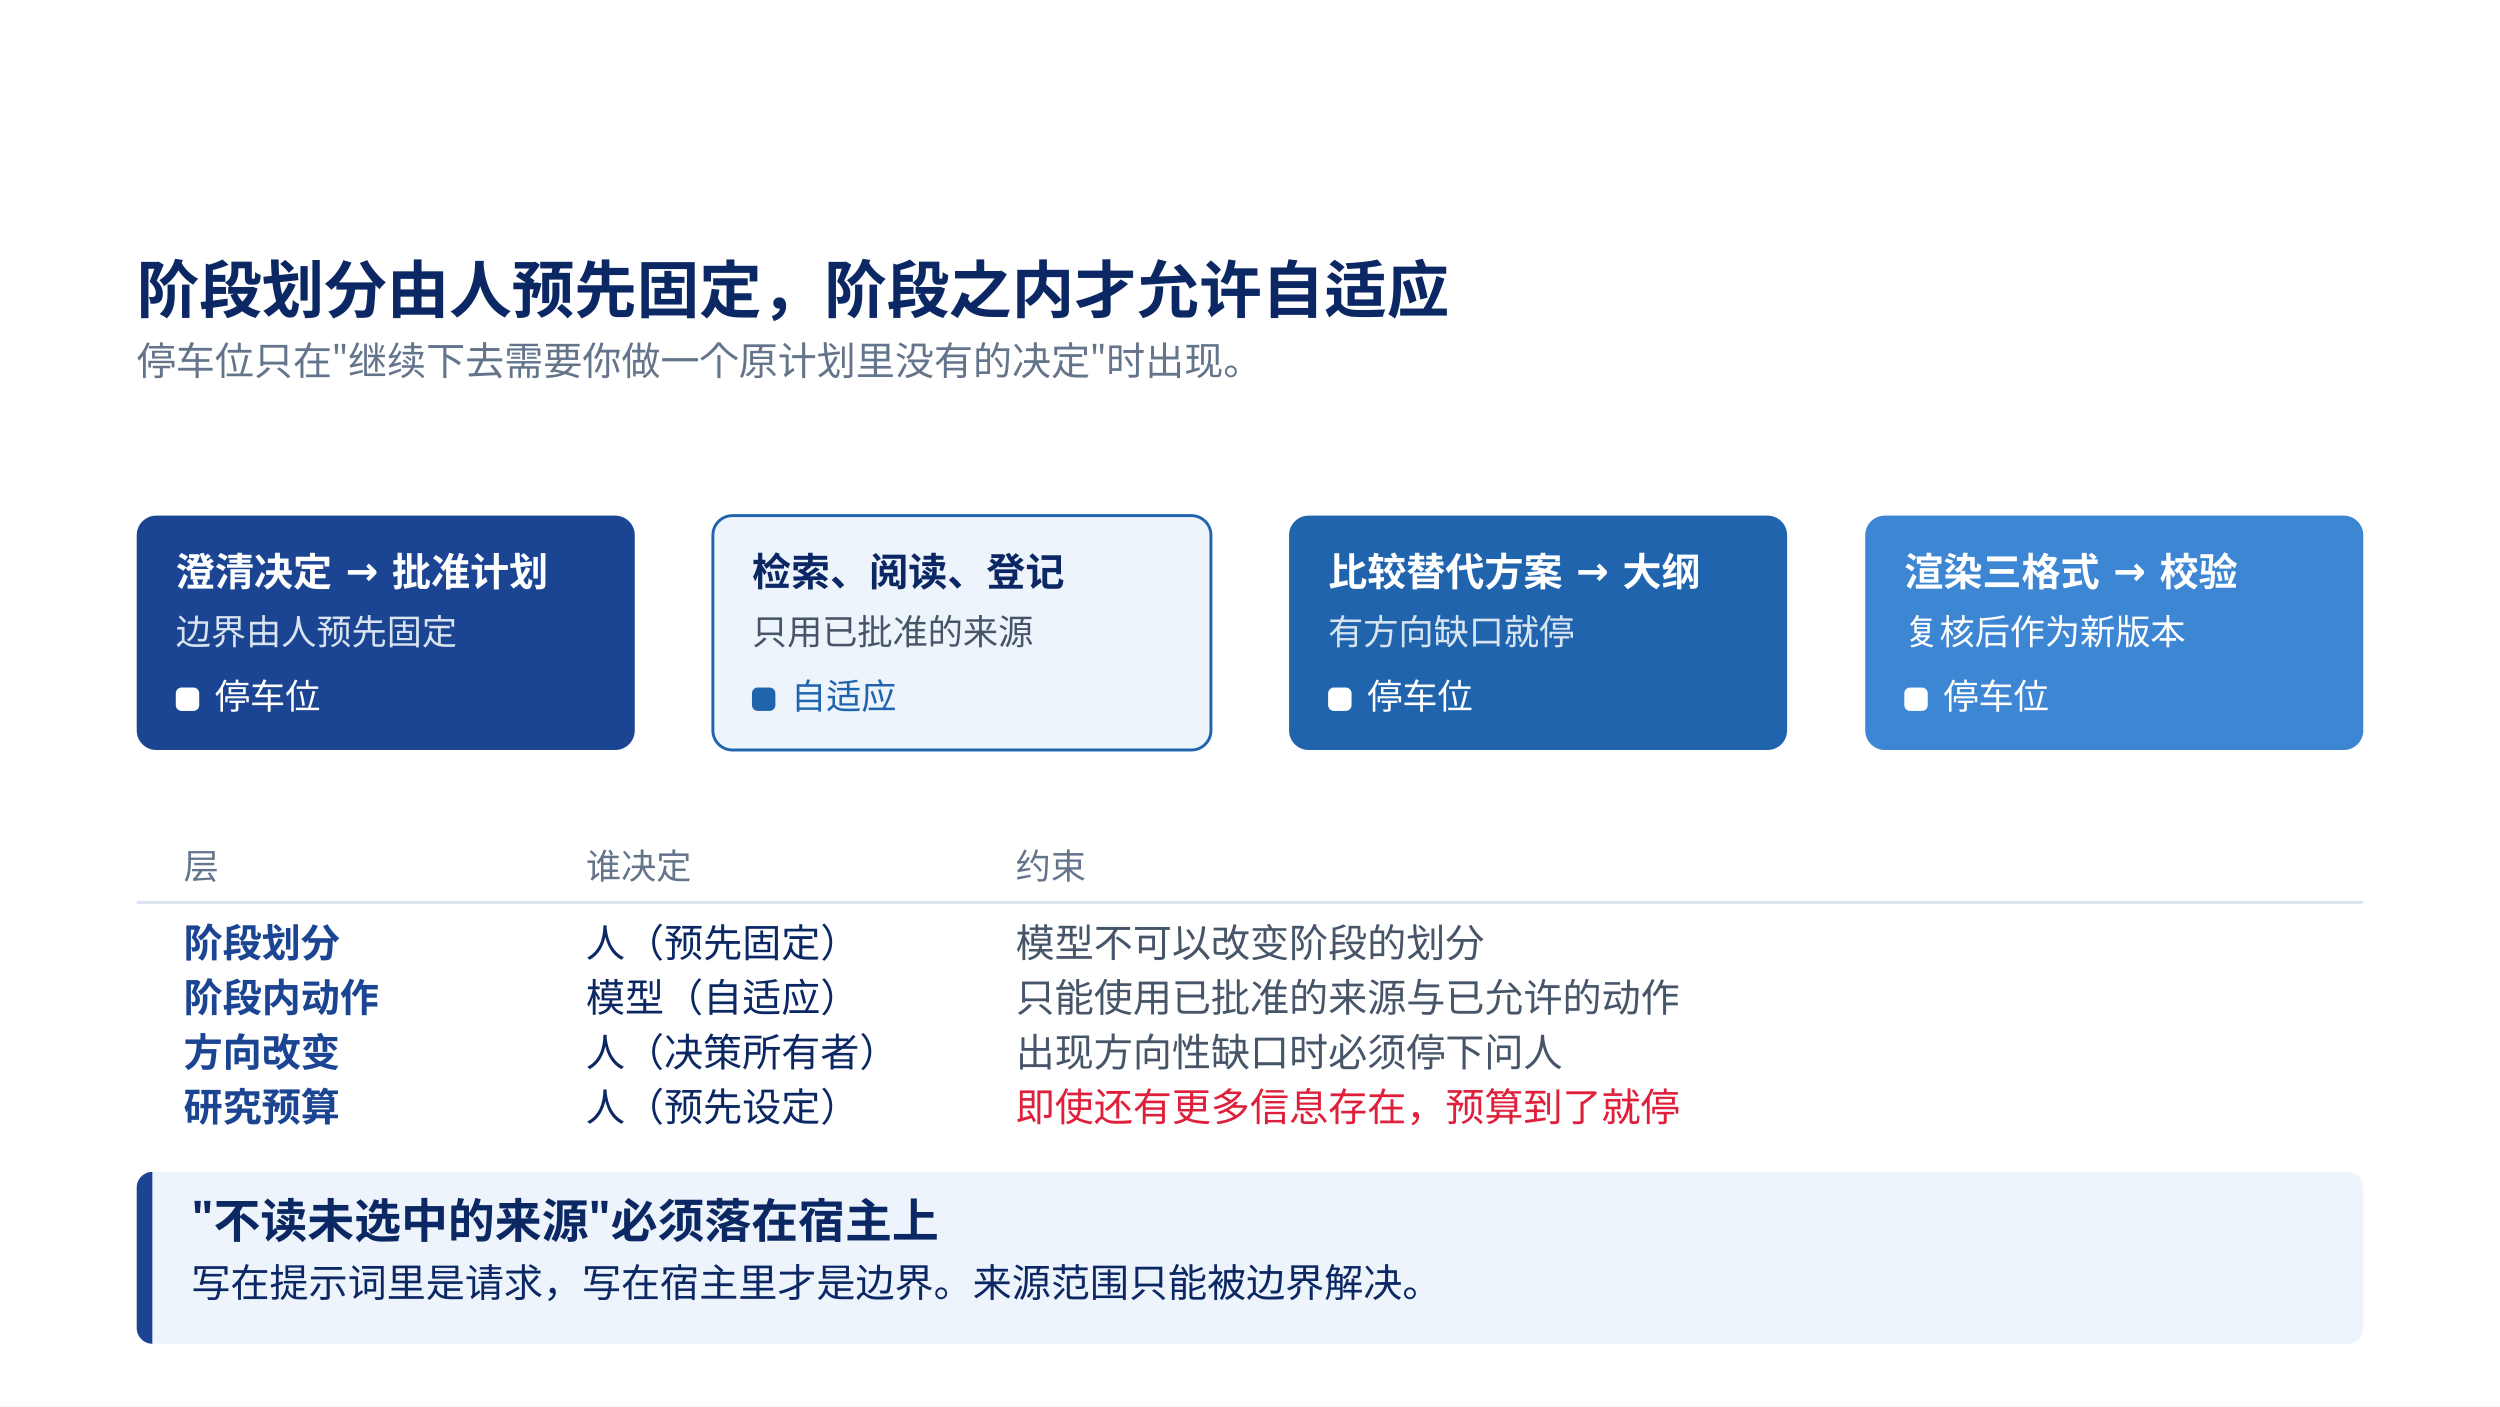
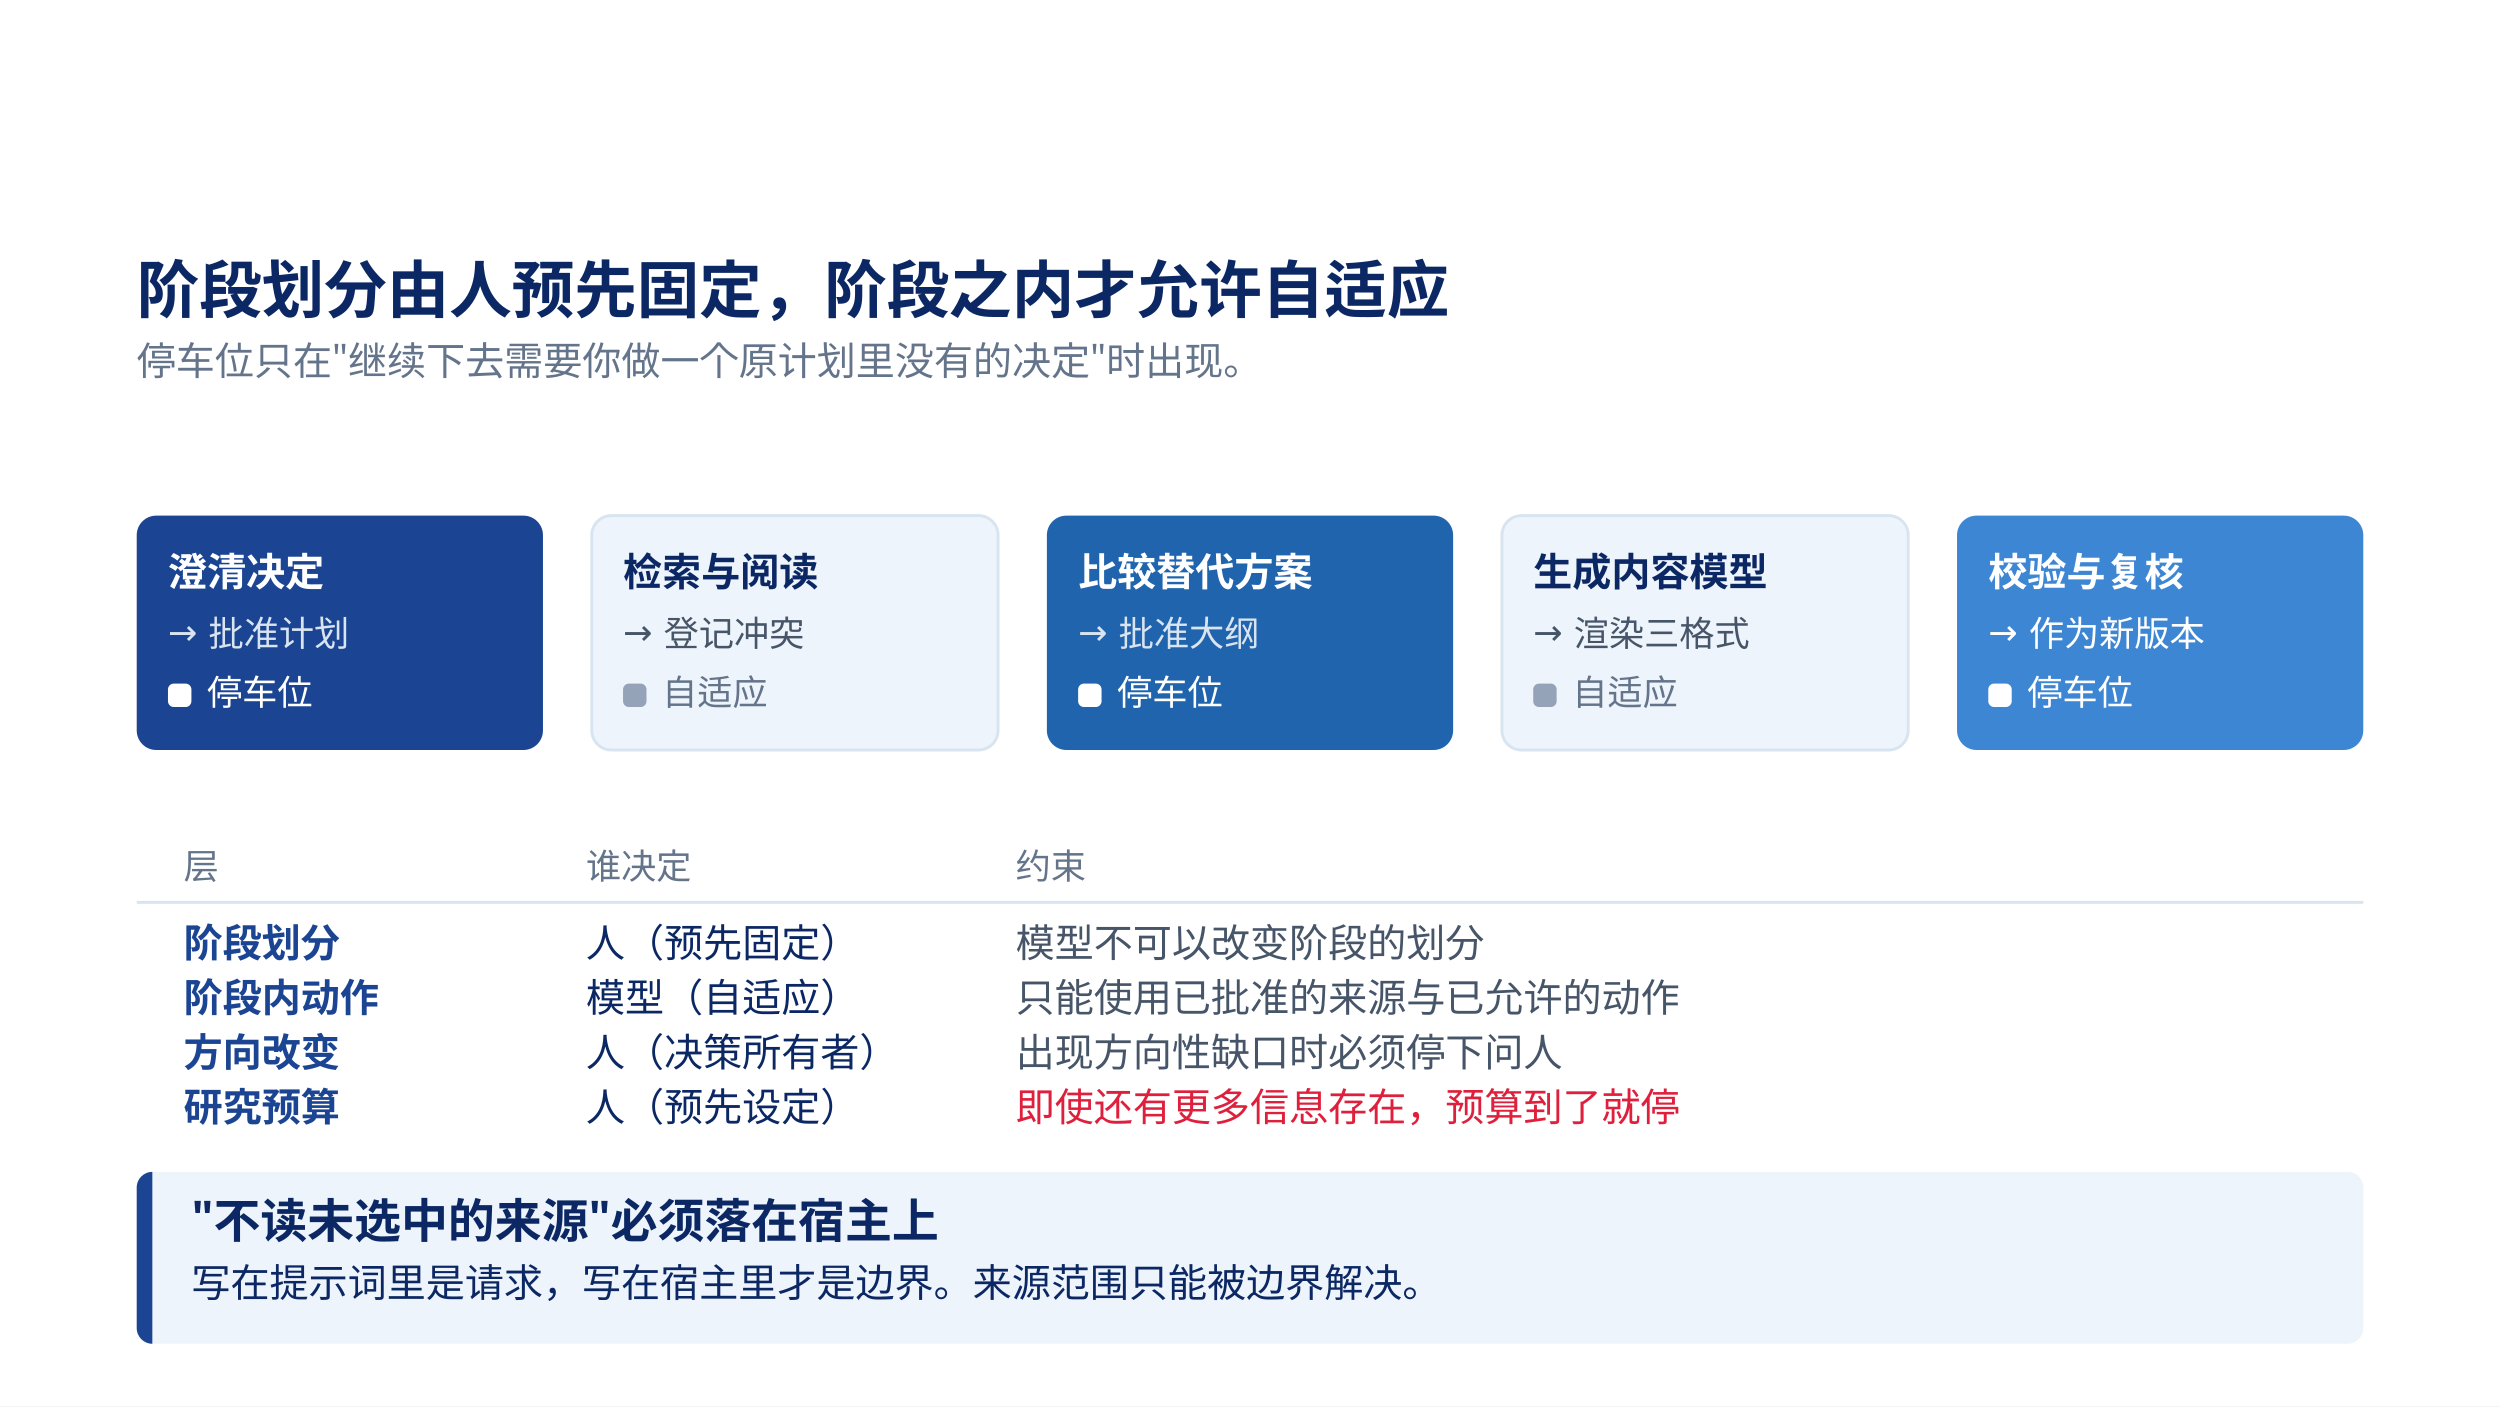
<svg xmlns="http://www.w3.org/2000/svg" viewBox="0 0 1280 720" font-family="Microsoft YaHei" data-pptx-page-role="content">
  <rect id="page-background" x="0" y="0" width="1280" height="720" fill="#FFFFFF" data-pptx-role="background" />
  <g id="fig-header" data-pptx-bounds="70 126 1140 70">
    <text x="70" y="160" font-size="32" font-weight="bold" fill="#0C2864">阶段划分由人预先固定，阶段之内才允许自适应</text>
    <text x="70" y="192" font-size="20" fill="#64748B">停车位只在"继续下去需要你做一个原计划里没有的决定"时出现。</text>
  </g>
  <g id="fig-stages" data-pptx-bounds="70 248 1140 152">
-     <g id="stage-1" data-pptx-bounds="70 264 255 120">
-       <rect x="70" y="264" width="255" height="120" rx="10" fill="#1B4593" />
-       <text x="90" y="300" font-size="20" font-weight="bold" fill="#FFFFFF">澄清决定 → 批准计划</text>
-       <text x="90" y="330" font-size="18" fill="#D8E4F0">边界由人预先固定</text>
-       <rect x="90" y="352" width="12" height="12" rx="3" fill="#FFFFFF" />
-       <text x="110" y="363" font-size="18" fill="#FFFFFF">停车位</text>
+     <g id="stage-1" data-pptx-bounds="70 264 208 120">
+       <rect x="70" y="264" width="208" height="120" rx="10" fill="#1B4593" />
+       <text x="86" y="300" font-size="20" font-weight="bold" fill="#FFFFFF">澄清决定</text>
+       <text x="86" y="330" font-size="18" fill="#D8E4F0">→ 批准计划</text>
+       <rect x="86" y="350" width="12" height="12" rx="3" fill="#FFFFFF" />
+       <text x="106" y="361" font-size="18" fill="#FFFFFF">停车位</text>
    </g>
-     <g id="stage-2" data-pptx-bounds="365 264 255 120">
-       <rect x="365" y="264" width="255" height="120" rx="10" fill="#EEF4FB" stroke="#2064AE" stroke-width="1.5" />
-       <text x="385" y="300" font-size="20" font-weight="bold" fill="#0C2864">检索、阅读、登记</text>
-       <text x="385" y="330" font-size="18" fill="#475569">只用已批准的来源</text>
-       <rect x="385" y="352" width="12" height="12" rx="3" fill="#2064AE" />
-       <text x="405" y="363" font-size="18" fill="#2064AE">自适应</text>
+     <g id="stage-2" data-pptx-bounds="303 264 208 120">
+       <rect x="303" y="264" width="208" height="120" rx="10" fill="#EEF4FB" stroke="#D8E4F0" stroke-width="1.5" />
+       <text x="319" y="300" font-size="20" font-weight="bold" fill="#0C2864">检索与阅读</text>
+       <text x="319" y="330" font-size="18" fill="#475569">→ 登记冲突</text>
+       <rect x="319" y="350" width="12" height="12" rx="3" fill="#94A3B8" />
+       <text x="339" y="361" font-size="18" fill="#64748B">自适应</text>
    </g>
-     <g id="stage-3" data-pptx-bounds="660 264 255 120">
-       <rect x="660" y="264" width="255" height="120" rx="10" fill="#2064AE" />
-       <text x="680" y="300" font-size="20" font-weight="bold" fill="#FFFFFF">比较替代方案 → 大纲</text>
-       <text x="680" y="330" font-size="18" fill="#D8E4F0">有方向缺口就停</text>
-       <rect x="680" y="352" width="12" height="12" rx="3" fill="#FFFFFF" />
-       <text x="700" y="363" font-size="18" fill="#FFFFFF">停车位</text>
+     <g id="stage-3" data-pptx-bounds="536 264 208 120">
+       <rect x="536" y="264" width="208" height="120" rx="10" fill="#2064AE" />
+       <text x="552" y="300" font-size="20" font-weight="bold" fill="#FFFFFF">比较替代方案</text>
+       <text x="552" y="330" font-size="18" fill="#D8E4F0">→ 批准大纲</text>
+       <rect x="552" y="350" width="12" height="12" rx="3" fill="#FFFFFF" />
+       <text x="572" y="361" font-size="18" fill="#FFFFFF">停车位</text>
    </g>
-     <g id="stage-4" data-pptx-bounds="955 264 255 120">
-       <rect x="955" y="264" width="255" height="120" rx="10" fill="#3D86D4" />
-       <text x="975" y="300" font-size="20" font-weight="bold" fill="#FFFFFF">渲染三格式 → 校验</text>
-       <text x="975" y="330" font-size="18" fill="#FFFFFF">复核后作为新版本</text>
-       <rect x="975" y="352" width="12" height="12" rx="3" fill="#FFFFFF" />
-       <text x="995" y="363" font-size="18" fill="#FFFFFF">停车位</text>
+     <g id="stage-4" data-pptx-bounds="769 264 208 120">
+       <rect x="769" y="264" width="208" height="120" rx="10" fill="#EEF4FB" stroke="#D8E4F0" stroke-width="1.5" />
+       <text x="785" y="300" font-size="20" font-weight="bold" fill="#0C2864">生成内容模型</text>
+       <text x="785" y="330" font-size="18" fill="#475569">→ 渲染三格式</text>
+       <rect x="785" y="350" width="12" height="12" rx="3" fill="#94A3B8" />
+       <text x="805" y="361" font-size="18" fill="#64748B">自适应</text>
+     </g>
+     <g id="stage-5" data-pptx-bounds="1002 264 208 120">
+       <rect x="1002" y="264" width="208" height="120" rx="10" fill="#3D86D4" />
+       <text x="1018" y="300" font-size="20" font-weight="bold" fill="#FFFFFF">校验与复核</text>
+       <text x="1018" y="330" font-size="18" fill="#FFFFFF">→ 作为新版本</text>
+       <rect x="1018" y="350" width="12" height="12" rx="3" fill="#FFFFFF" />
+       <text x="1038" y="361" font-size="18" fill="#FFFFFF">停车位</text>
    </g>
  </g>
  <g id="fig-layers" data-pptx-bounds="70 424 1140 160">
    <text x="94" y="450" font-size="18" fill="#64748B">层</text>
    <text x="300" y="450" font-size="18" fill="#64748B">谁决定</text>
    <text x="520" y="450" font-size="18" fill="#64748B">约束</text>
    <line x1="70" y1="462" x2="1210" y2="462" stroke="#D8E4F0" stroke-width="1.5" />
    <text x="94" y="490" font-size="20" font-weight="bold" fill="#1B4593">阶段划分</text>
    <text x="300" y="490" font-size="20" fill="#0C2864">人（预先固定）</text>
    <text x="520" y="490" font-size="20" fill="#475569">模型不可以改变阶段的划分</text>
    <text x="94" y="518" font-size="20" font-weight="bold" fill="#1B4593">阶段内动作</text>
    <text x="300" y="518" font-size="20" fill="#0C2864">模型（自适应）</text>
    <text x="520" y="518" font-size="20" fill="#475569">只能使用已批准的来源与已允许的动作</text>
    <text x="94" y="546" font-size="20" font-weight="bold" fill="#1B4593">方向改变</text>
    <text x="300" y="546" font-size="20" fill="#0C2864">人（决策所有者）</text>
    <text x="520" y="546" font-size="20" fill="#475569">出现方向性缺口时必须停下问人</text>
    <text x="94" y="574" font-size="20" font-weight="bold" fill="#1B4593">研究预算</text>
    <text x="300" y="574" font-size="20" fill="#0C2864">人（预先设定）</text>
    <text x="520" y="574" font-size="20" fill="#DF203C">即使还有更多信息存在，预算到了就停</text>
  </g>
  <g id="fig-conclusion" data-pptx-bounds="70 600 1140 88">
    <rect x="70" y="600" width="1140" height="88" rx="8" fill="#EEF4FB" />
    <path d="M78 600 a8 8 0 0 0 -8 8 v72 a8 8 0 0 0 8 8 z" fill="#1B4593" />
    <text x="98" y="632" font-size="24" font-weight="bold" fill="#0C2864">"不读未选中的来源"必须落在宿主上</text>
    <text x="98" y="664" font-size="20" fill="#0C2864">写在提示词里是请求，写在宿主里才是边界。来源范围只能被边界解决。</text>
  </g>
</svg>
